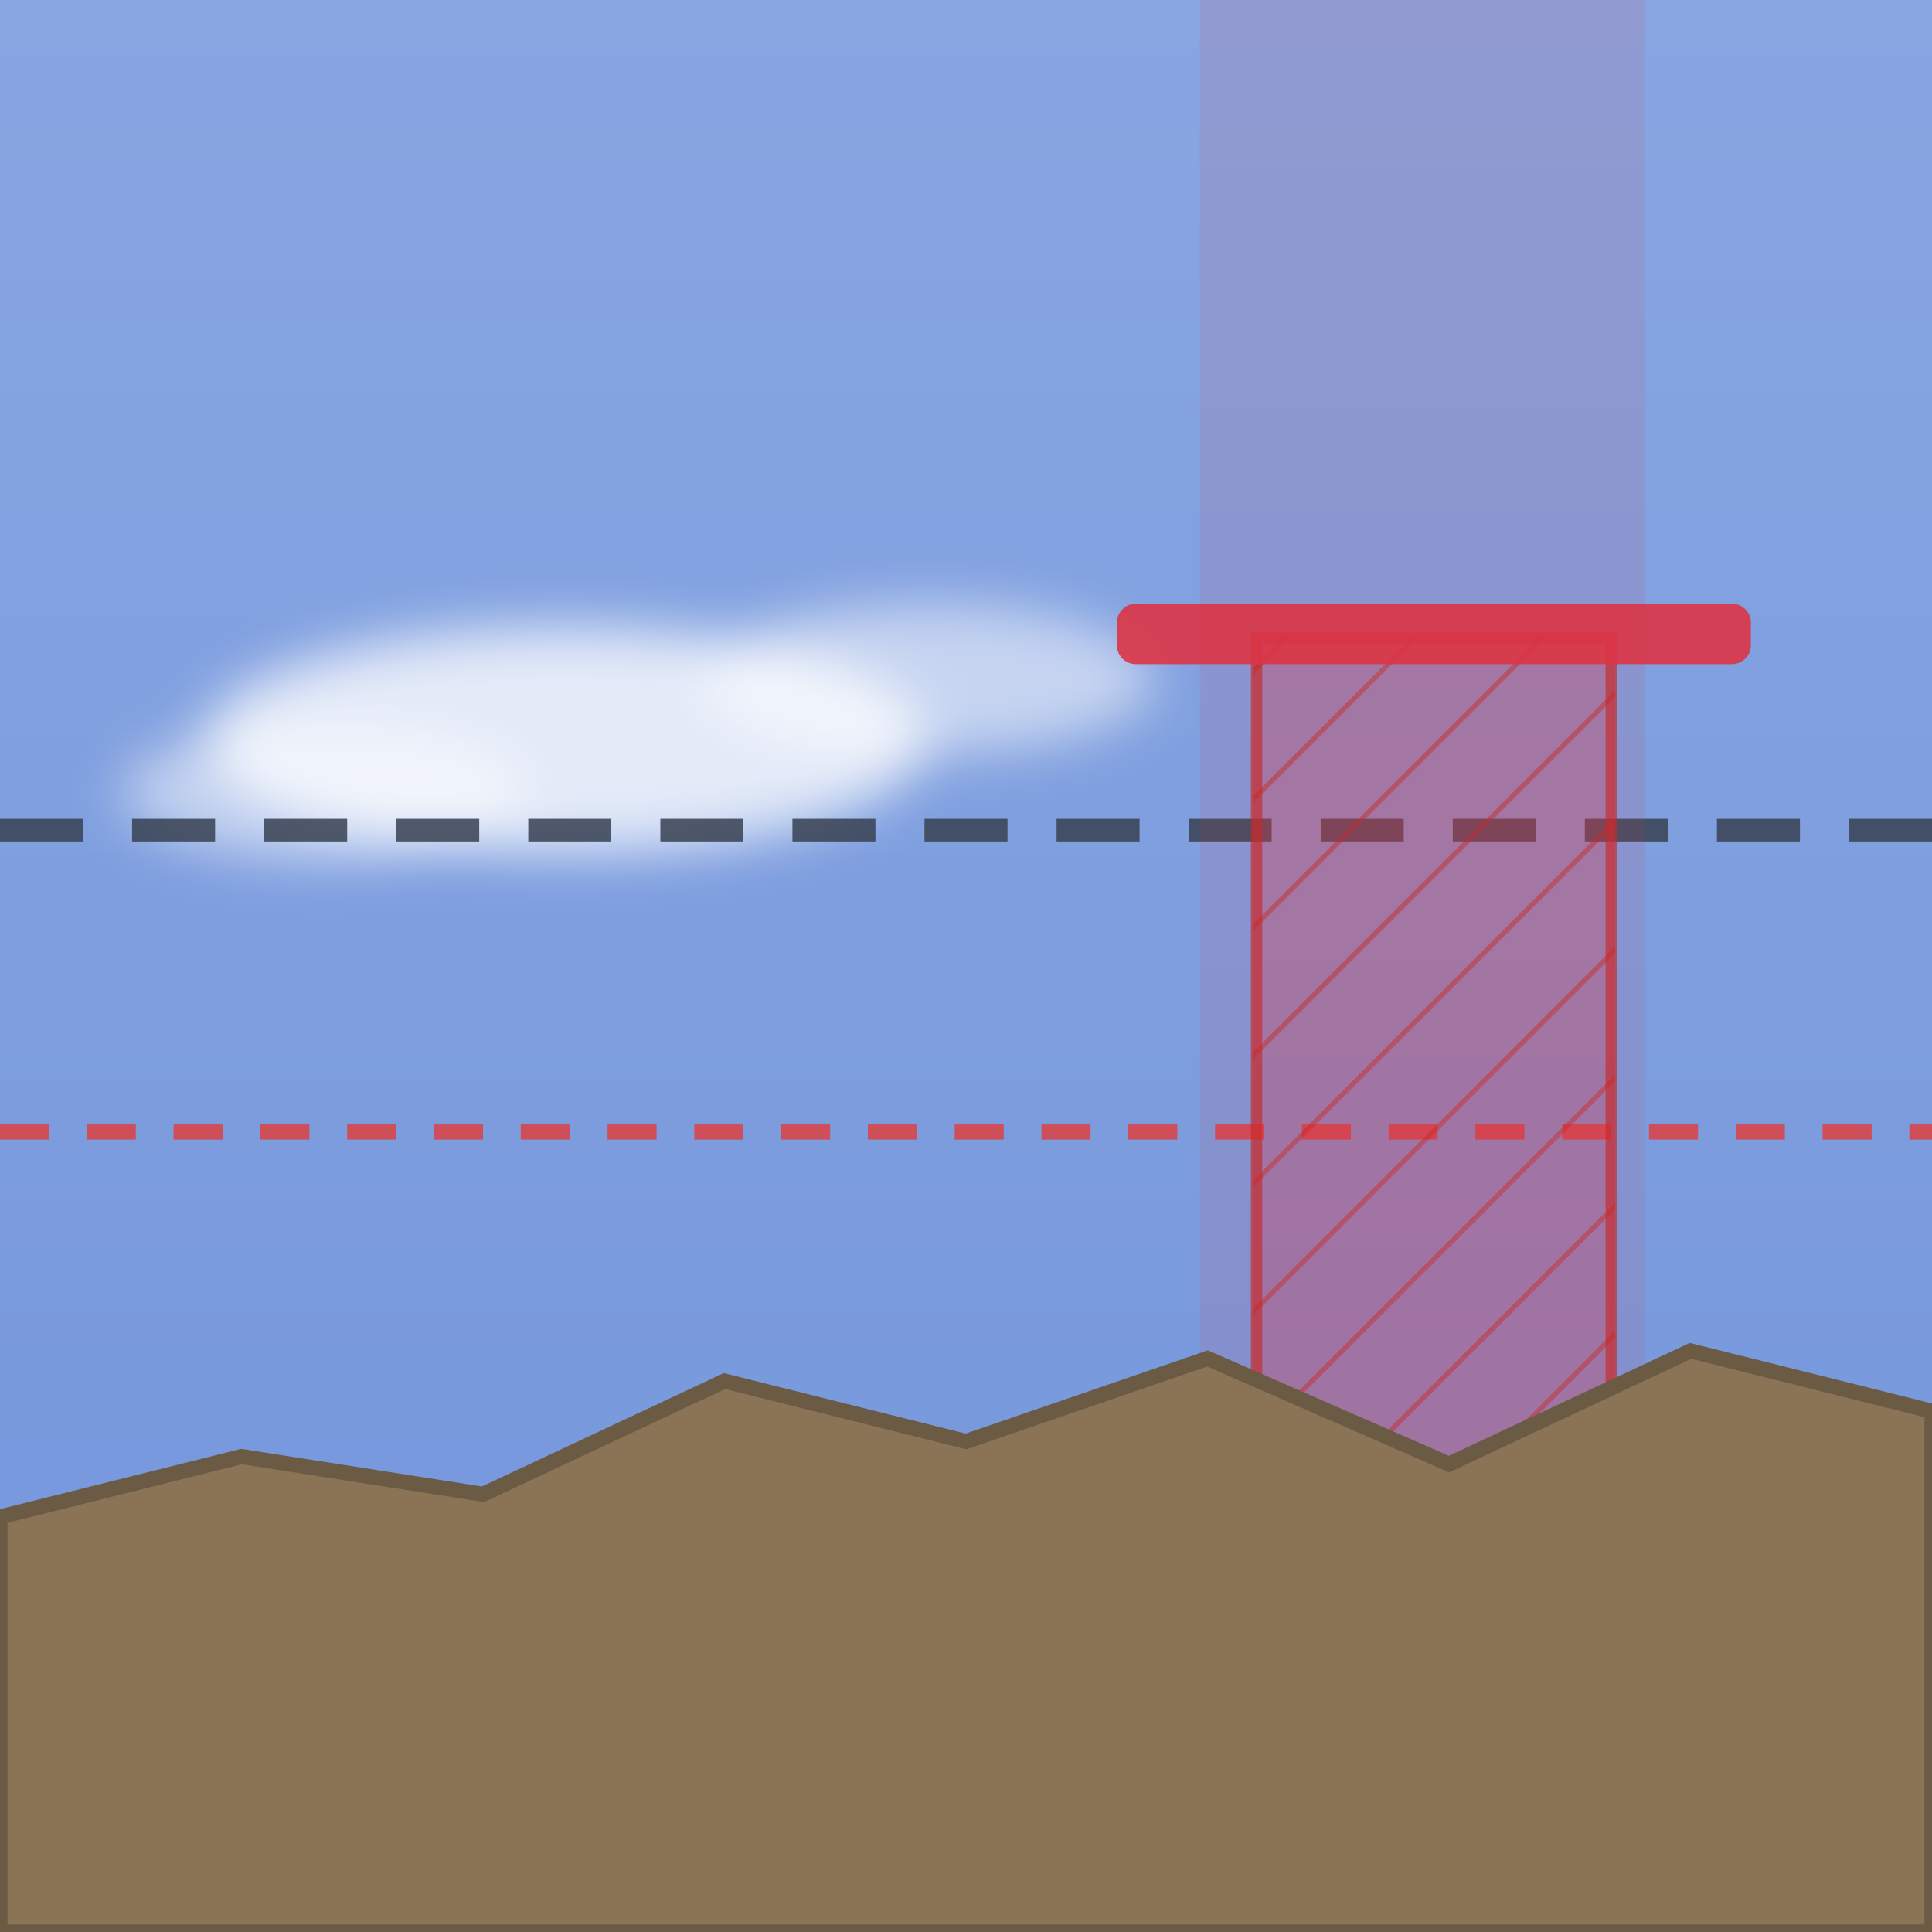
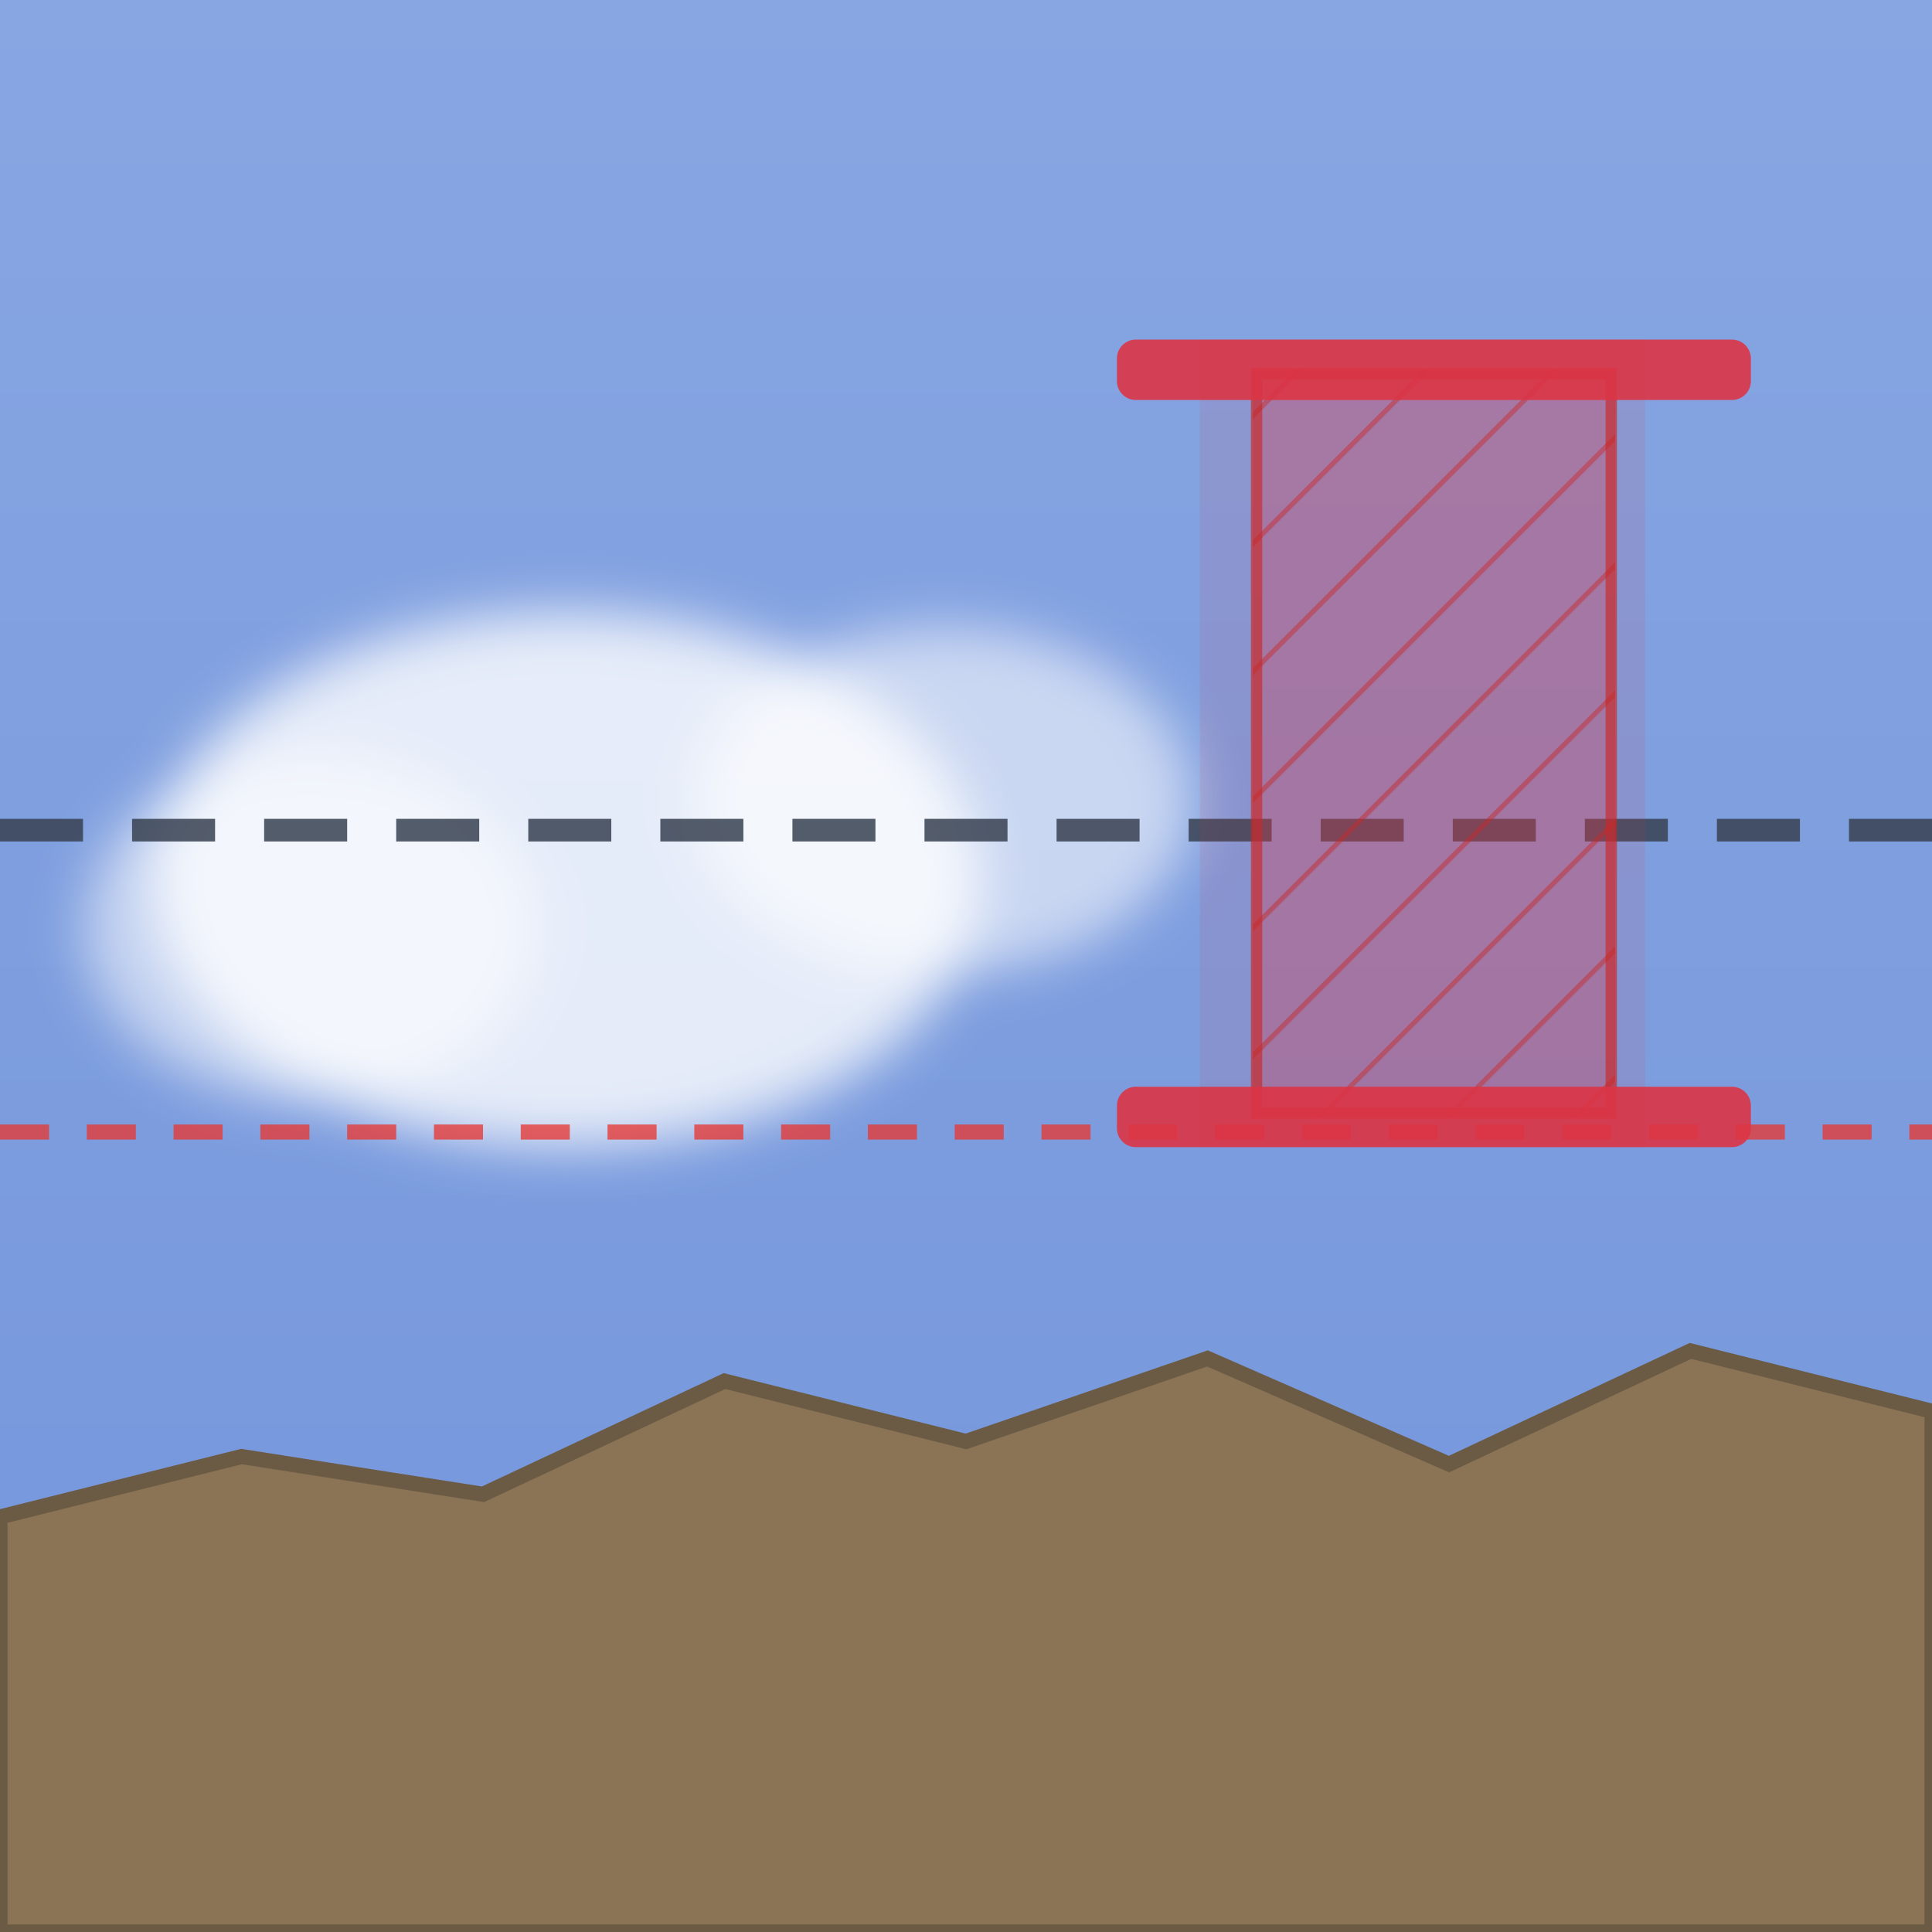
<svg xmlns="http://www.w3.org/2000/svg" width="1024" height="1024" viewBox="0 0 512 512" role="img" aria-label="FlyFun Weather">
  <defs>
    <linearGradient id="sky" x1="0" y1="0" x2="0" y2="1">
      <stop offset="0" stop-color="#88A6E2" />
      <stop offset="1" stop-color="#7395DB" />
    </linearGradient>
    <filter id="soft" x="-40%" y="-40%" width="180%" height="180%">
      <feGaussianBlur stdDeviation="7" />
    </filter>
    <pattern id="hatch" width="24" height="24" patternUnits="userSpaceOnUse" patternTransform="rotate(45)">
      <line x1="0" y1="0" x2="0" y2="24" stroke="rgba(200,40,40,0.45)" stroke-width="2.6" />
    </pattern>
  </defs>
  <rect x="0" y="0" width="512" height="512" fill="url(#sky)" />
  <g filter="url(#soft)" fill="#ffffff">
-     <ellipse cx="150" cy="196" rx="96" ry="30" opacity="0.78" />
-     <ellipse cx="246" cy="180" rx="60" ry="20" opacity="0.55" />
-     <ellipse cx="86" cy="210" rx="54" ry="18" opacity="0.52" />
+     <ellipse cx="150" cy="233" rx="110" ry="71" opacity="0.80" />
+     <ellipse cx="250" cy="212" rx="66" ry="46" opacity="0.58" />
+     <ellipse cx="82" cy="246" rx="60" ry="46" opacity="0.55" />
  </g>
  <line x1="0" y1="220" x2="512" y2="220" stroke="#374151" stroke-width="6" stroke-dasharray="22 13" opacity="0.85" />
  <line x1="0" y1="300" x2="512" y2="300" stroke="#E53935" stroke-width="4" stroke-dasharray="13 10" opacity="0.78" />
  <g>
-     <rect x="318" y="0" width="118" height="512" fill="rgba(220,53,69,0.10)" />
-     <rect x="332" y="168" width="96" height="226" fill="rgba(220,53,69,0.32)" />
-     <rect x="332" y="168" width="96" height="226" fill="url(#hatch)" />
-     <rect x="333" y="169" width="94" height="224" fill="none" stroke="rgba(200,40,40,0.65)" stroke-width="3" />
-     <rect x="296" y="160" width="168" height="16" rx="5" fill="rgba(220,53,69,0.9)" />
+     <rect x="318" y="90" width="118" height="214" fill="rgba(220,53,69,0.10)" />
+     <rect x="332" y="98" width="96" height="198" fill="rgba(220,53,69,0.32)" />
+     <rect x="332" y="98" width="96" height="198" fill="url(#hatch)" />
+     <rect x="333" y="99" width="94" height="196" fill="none" stroke="rgba(200,40,40,0.65)" stroke-width="3" />
+     <rect x="296" y="90" width="168" height="16" rx="5" fill="rgba(220,53,69,0.9)" />
+     <rect x="296" y="288" width="168" height="16" rx="5" fill="rgba(220,53,69,0.9)" />
  </g>
  <path d="M0,402 L64,386 L128,396 L192,366 L256,382 L320,360 L384,388 L448,358 L512,374 L512,512 L0,512 Z" fill="#8B7355" stroke="#6B5B45" stroke-width="4" />
</svg>
